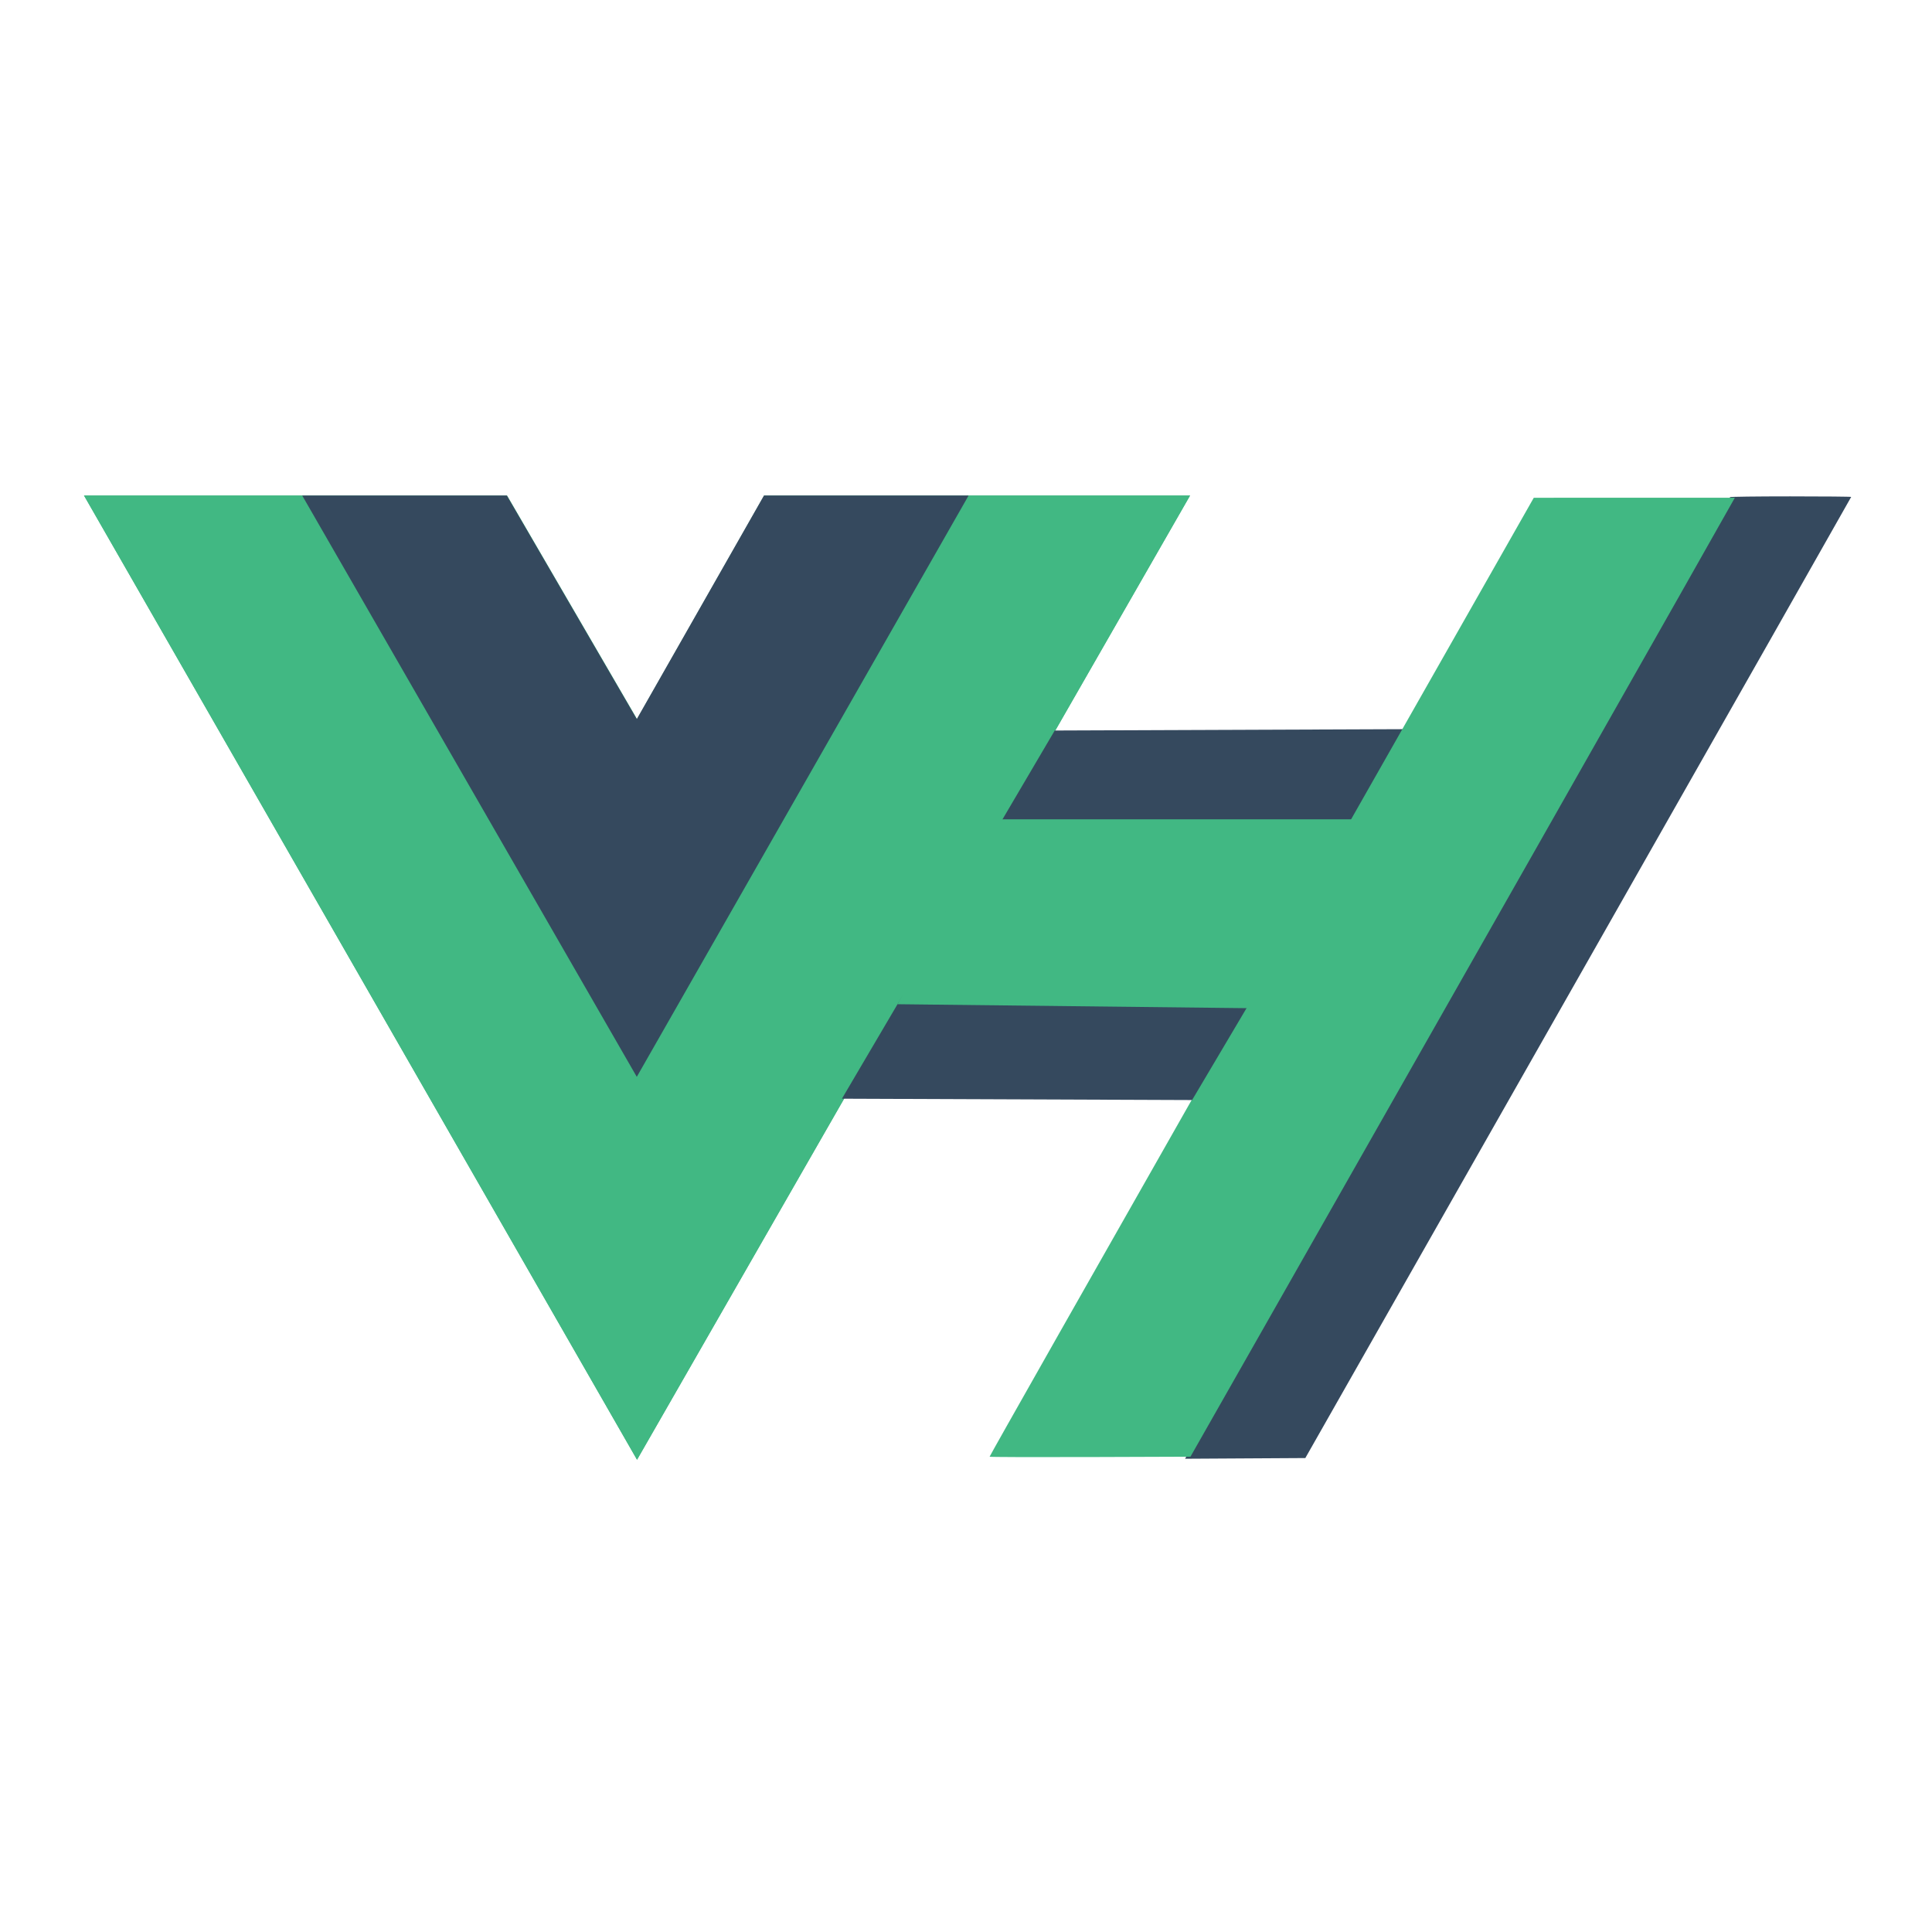
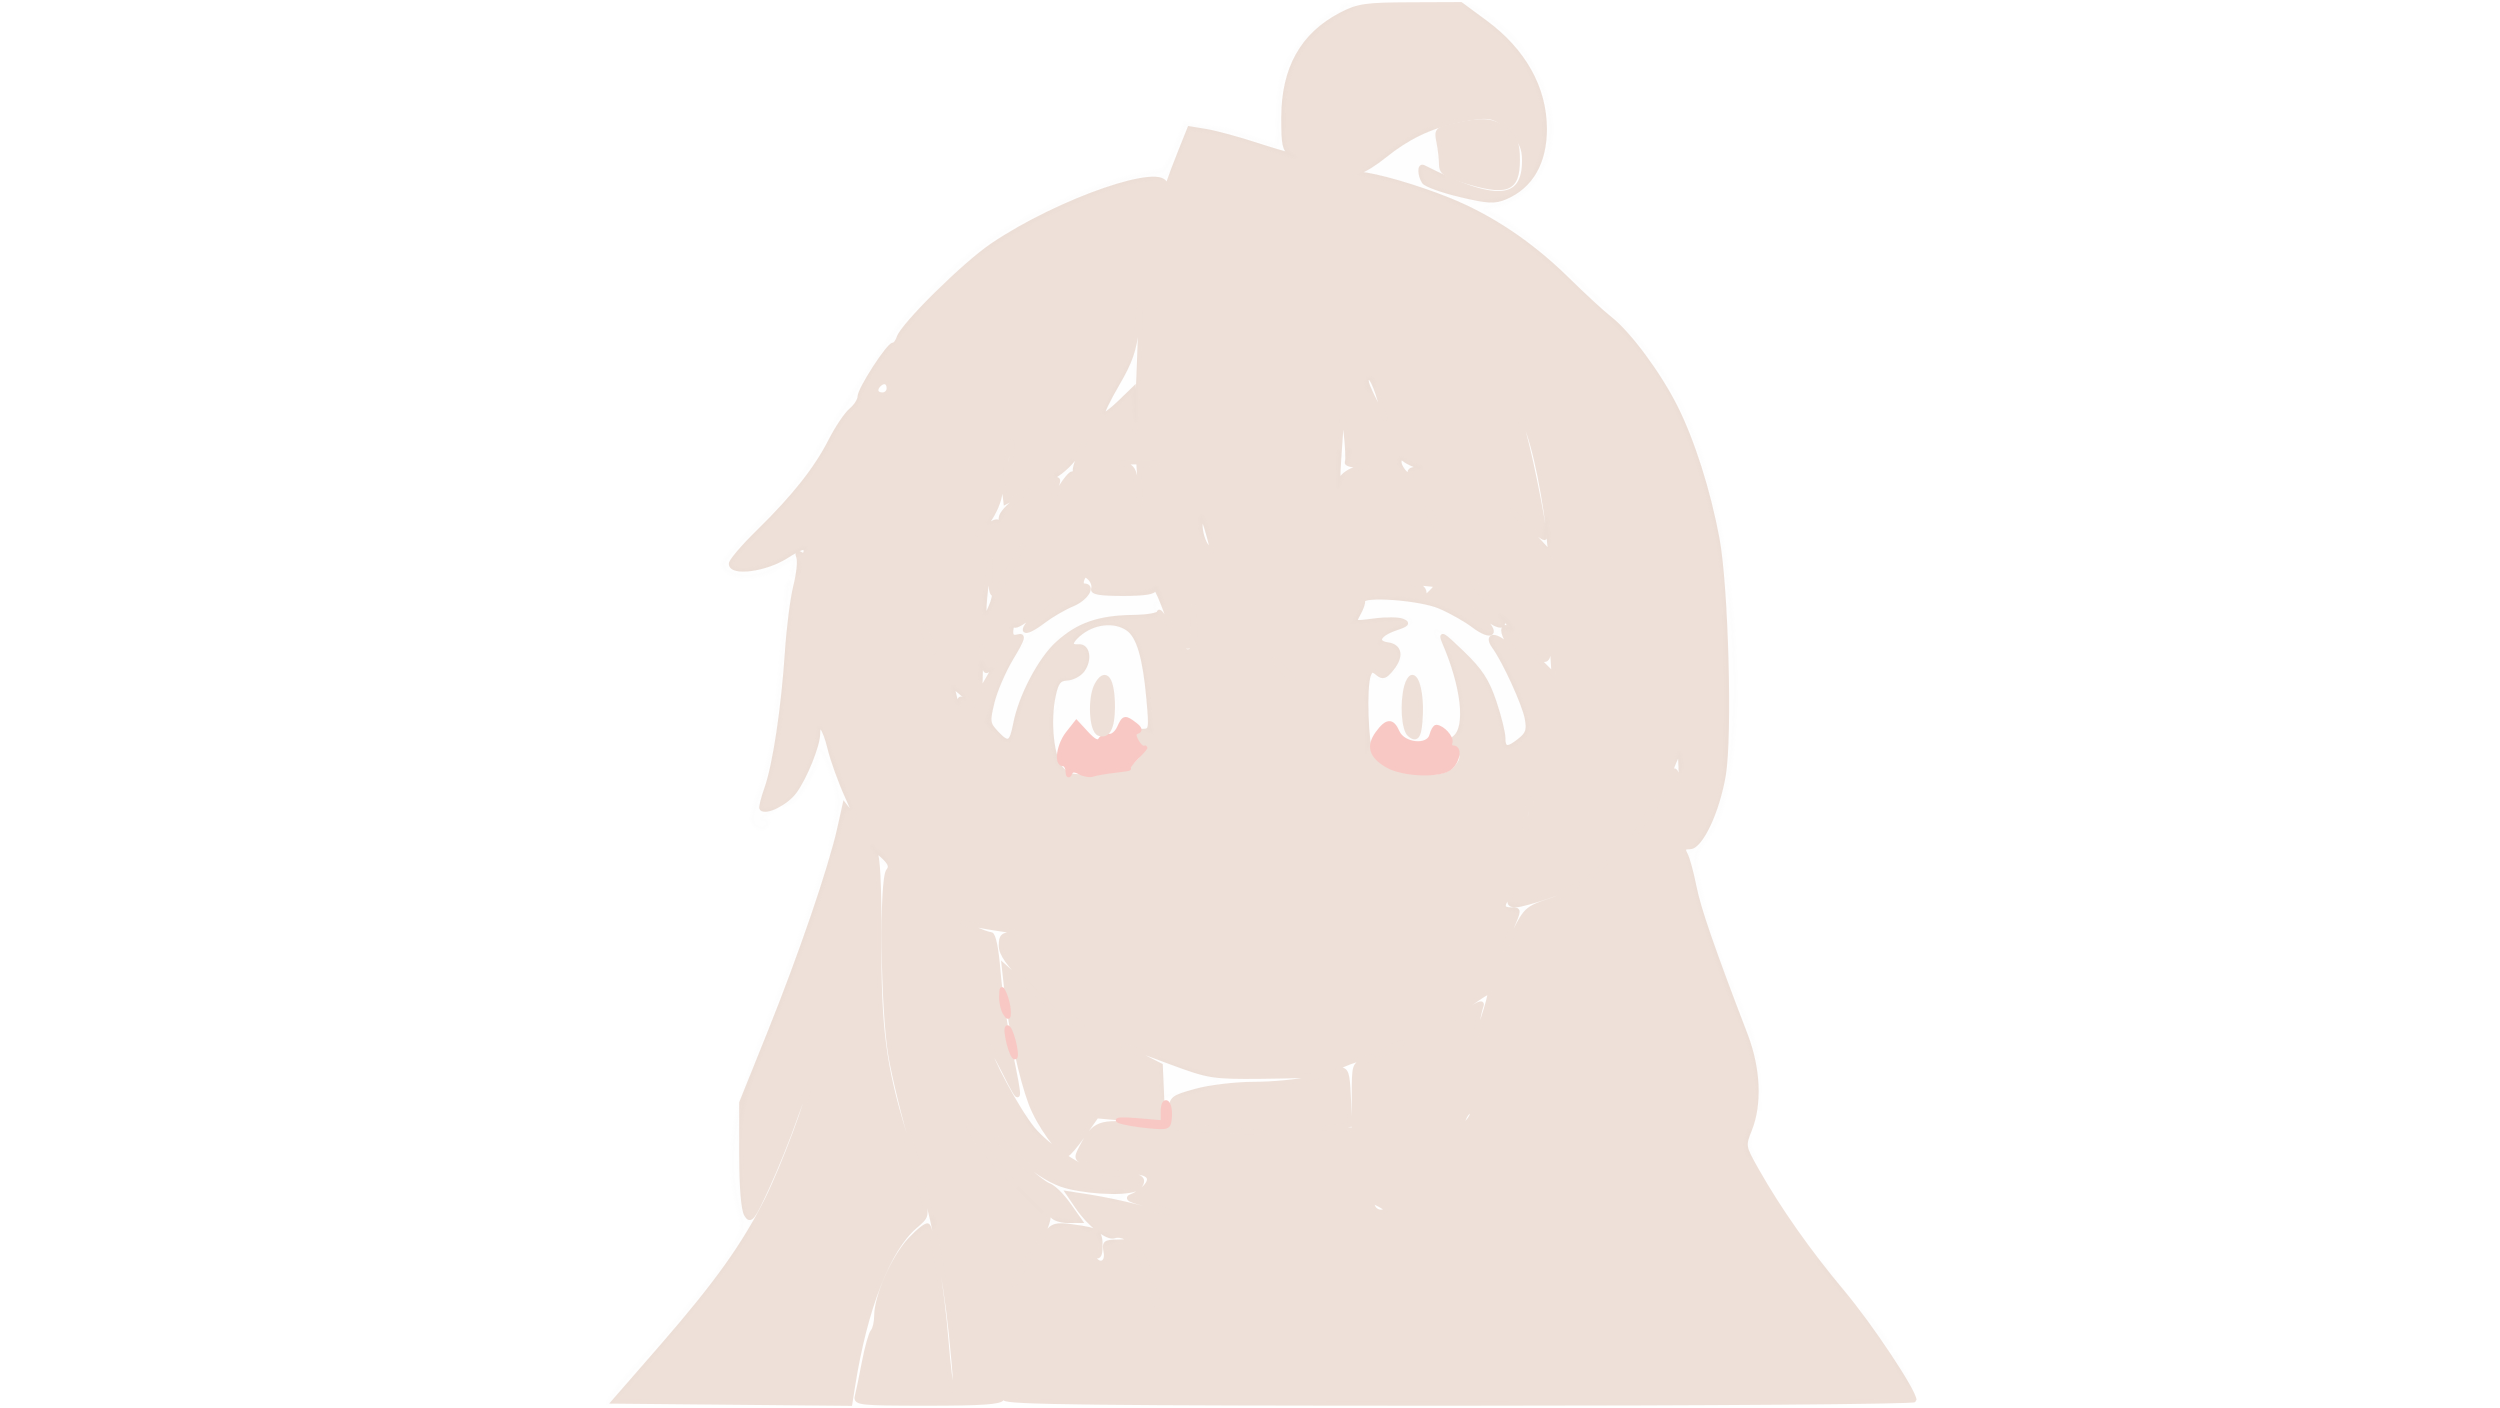
- <svg xmlns="http://www.w3.org/2000/svg" width="1200" height="1200" class="icon" viewBox="0 0 3280.944 2800">
-   <path fill="#41b883" d="M1645.332 601.004h375.675L1081.82 2238.478 142.636 601.004h718.477l220.708 379.704 216.013-379.704z" />
-   <path fill="#41b883" d="M142.636 601.004l939.185 1637.474 939.186-1637.474h-375.675l-563.51 982.484-568.208-982.484z" />
-   <path fill="#35495e" d="M513.188 601.004l568.207 987.23 563.511-987.23h-347.498l-216.013 379.704-220.708-379.704zM1607.792 1311.83l594.678 2.293 187.353-316.325-598.662 2.292zM2198.506 1909.57C2867.436 732.7 2939.502 605.426 2937.874 603.78c-.715-.723 45.303-1.314 102.262-1.314s103.562.428 103.562.951c0 .523-208.57 367.978-463.491 816.567L2216.715 2235.6l-102.1.596-102.102.596z" />
-   <path fill="#41b883" d="M1680.563 2233.328c0-1.34 168.208-298.145 440.375-777.048a4135645.775 4135645.775 0 00337.619-594.19l146.13-257.25 170.746-.04 170.747-.04-5.536 9.741c-3.044 5.358-43.727 77.302-90.407 159.875-85.356 150.992-337.562 595.163-656.602 1156.373l-172 302.559-170.536.588c-93.795.322-170.536.069-170.536-.567z" />
-   <path fill="#35495e" d="M1429.783 1625.351l594.679 2.292 187.353-316.324-598.662 2.292z" />
-   <path fill="#41b883" d="M1524.207 1464.903l608.285 6.877 173.746-320.909h-619.072z" />
+ <svg xmlns="http://www.w3.org/2000/svg" version="1.0" width="602pt" height="339pt" viewBox="0 0 602 339" style="" preserveAspectRatio="xMidYMid meet">
+   <g fill="#EEE0D8FE" stroke="#EEE0D8FE">
+     <path d="M 322.877 3.501 C 313.600 8.334 309.055 16.461 309.022 28.281 C 309.004 34.765 309.292 36.183 310.750 36.781 C 314.595 38.360 310.050 37.284 302.500 34.829 C 298.100 33.398 292.680 31.927 290.456 31.560 L 286.412 30.894 284.286 36.197 C 283.116 39.114 281.786 42.625 281.330 44.000 C 280.873 45.375 280.563 45.713 280.639 44.750 C 281.081 39.184 255.010 48.128 238.898 59.069 C 232.199 63.618 217.376 78.240 216.425 81.237 C 216.117 82.207 215.509 83.000 215.074 83.000 C 213.917 83.000 207.000 93.703 207.000 95.494 C 207.000 96.333 206.062 97.803 204.916 98.760 C 203.769 99.717 201.558 102.998 200.001 106.052 C 196.496 112.928 191.248 119.559 182.633 127.996 C 178.985 131.569 176.000 135.056 176.000 135.746 C 176.000 138.277 184.288 137.203 189.304 134.022 C 192.903 131.739 194.000 131.403 194.000 132.581 C 194.000 133.500 193.529 133.827 192.830 133.395 C 192.058 132.918 191.865 133.205 192.261 134.237 C 192.591 135.098 192.259 138.210 191.523 141.151 C 190.787 144.093 189.876 151.225 189.500 157.000 C 188.623 170.439 186.538 184.286 184.543 189.906 C 183.682 192.329 183.155 194.489 183.371 194.705 C 184.506 195.840 189.372 193.364 191.375 190.632 C 193.863 187.238 197.000 179.478 197.000 176.717 C 197.000 173.198 198.568 175.174 199.761 180.197 C 200.440 183.055 202.352 188.342 204.009 191.947 C 205.842 195.932 206.305 197.584 205.190 196.161 L 203.358 193.823 202.060 199.661 C 200.008 208.894 192.779 230.010 185.340 248.500 L 178.500 265.500 178.500 278.000 C 178.500 285.746 178.945 291.254 179.670 292.482 C 180.718 294.259 181.244 293.586 184.747 285.982 C 186.897 281.317 189.954 273.737 191.540 269.137 C 193.127 264.538 194.570 261.209 194.747 261.741 C 195.232 263.196 188.586 280.995 184.569 288.999 C 179.175 299.746 172.359 309.275 159.502 324.040 L 147.782 337.500 176.261 337.765 L 204.740 338.030 205.413 333.765 C 208.362 315.075 213.924 300.825 220.419 295.319 C 223.328 292.853 223.334 292.826 222.033 287.672 C 221.315 284.828 219.421 278.225 217.823 273.000 C 212.844 256.720 211.657 247.546 211.743 226.000 C 211.795 212.941 211.447 206.005 210.691 205.000 C 210.069 204.175 210.779 204.586 212.268 205.913 C 214.314 207.736 214.710 208.645 213.888 209.634 C 212.184 211.689 212.529 242.766 214.382 254.000 C 215.244 259.225 217.736 269.421 219.921 276.658 C 224.520 291.894 227.439 306.200 228.940 320.856 C 230.151 332.689 230.248 335.581 229.403 334.736 C 229.074 334.408 228.388 328.913 227.877 322.525 C 226.951 310.935 224.574 296.241 223.443 295.109 C 223.114 294.781 221.145 296.335 219.067 298.563 C 215.112 302.802 211.000 312.118 211.000 316.838 C 211.000 318.357 210.614 320.028 210.142 320.550 C 209.670 321.073 208.723 324.425 208.039 328.000 C 207.354 331.575 206.585 335.288 206.329 336.250 C 205.900 337.868 207.188 338.000 223.349 338.000 C 236.401 338.000 240.961 337.683 241.338 336.750 C 241.741 335.750 241.858 335.750 241.921 336.750 C 241.984 337.742 264.609 338.000 351.500 338.000 C 411.725 338.000 461.000 337.622 461.000 337.160 C 461.000 335.016 450.514 319.231 443.676 311.080 C 435.577 301.428 428.326 291.116 423.041 281.736 C 419.822 276.023 419.808 275.938 421.397 271.966 C 423.829 265.888 423.447 257.258 420.395 249.295 C 412.363 228.344 409.088 218.871 408.020 213.500 C 407.364 210.200 406.413 206.713 405.905 205.750 C 405.177 204.369 405.391 204.000 406.918 204.000 C 409.562 204.000 413.587 195.439 415.080 186.639 C 416.686 177.173 415.720 141.274 413.546 129.626 C 411.399 118.126 407.593 106.149 403.495 98.000 C 399.496 90.048 392.149 80.121 387.760 76.744 C 385.967 75.363 381.274 71.046 377.331 67.149 C 368.803 58.721 358.897 52.099 348.722 48.025 C 341.096 44.972 331.155 42.090 327.540 41.884 C 325.563 41.772 325.561 41.753 327.474 41.268 C 328.559 40.992 331.259 39.299 333.474 37.504 C 338.830 33.163 344.360 30.488 350.799 29.123 C 358.652 27.459 359.876 27.676 363.600 31.400 C 366.307 34.107 367.000 35.597 367.000 38.709 C 367.000 48.606 360.099 49.034 342.750 40.215 C 341.752 39.707 341.818 42.165 342.846 43.785 C 343.295 44.492 347.216 45.918 351.561 46.953 C 358.271 48.551 359.915 48.641 362.480 47.546 C 368.698 44.893 372.000 39.176 372.000 31.061 C 372.000 21.198 366.988 12.214 357.640 5.321 L 351.780 1.000 339.640 1.047 C 328.813 1.088 327.000 1.354 322.877 3.501 M 346.666 146.071 C 349.323 147.210 352.963 149.260 354.755 150.627 C 359.281 154.079 361.032 152.555 356.831 148.819 L 353.500 145.856 357.277 148.567 C 361.135 151.337 362.887 151.342 361.356 148.579 C 360.885 147.730 362.075 148.849 364.000 151.066 C 365.925 153.282 366.563 154.174 365.418 153.048 C 364.272 151.922 363.035 151.000 362.668 151.000 C 361.424 151.000 361.991 153.332 363.743 155.421 C 365.013 156.936 364.742 156.843 362.747 155.079 C 359.810 152.484 357.764 152.984 359.805 155.798 C 362.254 159.174 367.014 169.573 367.644 172.924 C 368.172 175.729 367.880 176.679 366.033 178.174 C 363.038 180.600 362.000 180.476 362.000 177.694 C 362.000 176.426 361.023 172.494 359.828 168.957 C 358.104 163.852 356.506 161.415 352.078 157.140 C 347.365 152.590 346.692 152.200 347.738 154.628 C 352.402 165.445 353.460 175.144 350.250 177.640 C 348.583 178.937 348.583 179.051 350.250 180.050 C 352.439 181.363 352.467 182.827 350.345 185.171 C 346.910 188.967 332.670 186.716 330.291 182.000 C 328.997 179.435 328.512 165.436 329.617 162.556 C 330.118 161.250 330.514 161.182 331.731 162.192 C 332.964 163.215 333.570 163.014 335.157 161.055 C 337.578 158.065 337.169 155.598 334.182 155.173 C 330.991 154.719 331.975 152.728 336.075 151.342 C 338.873 150.396 339.172 150.053 337.708 149.469 C 336.722 149.075 333.658 149.053 330.900 149.419 C 325.899 150.082 325.888 150.078 327.155 147.792 C 327.853 146.531 328.329 145.163 328.212 144.750 C 327.721 143.015 341.905 144.030 346.666 146.071 M 271.599 151.431 C 274.162 153.227 275.659 158.317 276.544 168.250 C 277.208 175.694 277.151 176.000 275.117 176.000 C 272.686 176.000 272.269 177.782 274.500 178.638 C 276.677 179.474 276.345 181.328 273.547 183.956 C 271.636 185.751 269.593 186.367 264.297 186.743 C 258.266 187.171 257.282 186.984 255.561 185.075 C 253.302 182.570 252.378 173.730 253.725 167.500 C 254.425 164.256 255.038 163.477 256.964 163.378 C 258.270 163.312 259.955 162.415 260.707 161.386 C 262.543 158.875 261.974 155.462 259.750 155.639 C 257.519 155.816 257.520 154.728 259.750 152.785 C 263.231 149.753 268.364 149.166 271.599 151.431 M 263.247 141.759 C 262.942 142.674 264.824 143.000 270.417 143.000 C 275.792 143.000 278.014 142.636 278.047 141.750 C 278.073 141.063 278.972 142.750 280.046 145.500 C 282.339 151.372 282.481 152.465 280.500 149.000 C 279.714 147.625 279.055 146.950 279.035 147.500 C 279.016 148.050 276.187 148.536 272.750 148.579 C 264.610 148.682 259.669 150.405 254.703 154.871 C 250.497 158.653 245.696 167.771 244.471 174.303 C 243.573 179.089 242.798 179.478 240.030 176.532 C 237.914 174.280 237.847 173.807 238.975 169.106 C 239.637 166.344 241.712 161.539 243.586 158.427 C 246.356 153.827 246.653 152.857 245.174 153.244 C 243.865 153.587 243.394 153.194 243.493 151.842 C 243.569 150.810 243.928 150.261 244.289 150.623 C 244.651 150.984 246.872 149.648 249.224 147.652 L 253.500 144.024 249.500 147.986 C 245.069 152.375 246.304 153.395 251.371 149.531 C 253.151 148.173 256.271 146.367 258.304 145.518 C 261.610 144.136 263.504 141.000 261.031 141.000 C 260.499 141.000 260.317 140.337 260.629 139.526 C 261.077 138.357 261.450 138.307 262.427 139.285 C 263.106 139.963 263.475 141.076 263.247 141.759 M 242.500 224.025 C 246.254 224.546 246.690 224.753 244.250 224.859 C 241.419 224.982 241.000 225.349 241.000 227.705 C 241.000 229.689 242.667 232.081 247.250 236.673 L 253.500 242.935 247.593 237.724 L 241.687 232.513 242.404 239.006 C 243.440 248.383 245.839 259.493 248.176 265.740 C 250.037 270.715 255.228 278.000 256.911 278.000 C 257.298 278.000 259.074 275.930 260.857 273.400 L 264.099 268.801 272.098 269.509 L 280.096 270.217 279.798 263.376 L 279.500 256.536 274.000 253.731 C 267.954 250.648 268.240 250.724 282.000 255.851 C 291.035 259.218 292.088 259.386 303.500 259.286 C 310.100 259.228 316.625 259.027 318.000 258.840 C 319.375 258.653 318.115 259.063 315.201 259.750 C 312.286 260.438 306.317 261.000 301.936 261.000 C 297.554 261.000 291.277 261.749 287.985 262.664 C 282.259 264.256 282.000 264.467 282.000 267.540 L 282.000 270.753 293.750 271.797 L 305.500 272.842 294.500 272.370 C 288.450 272.110 279.498 271.459 274.607 270.923 C 264.783 269.846 263.417 270.360 260.356 276.278 C 258.956 278.986 259.006 279.100 262.208 280.492 C 264.019 281.278 264.825 281.935 264.000 281.951 C 261.141 282.008 252.173 276.047 248.703 271.784 C 245.031 267.271 238.000 254.217 238.000 251.912 C 238.000 251.166 239.688 253.919 241.750 258.028 C 245.976 266.449 246.010 266.319 243.164 252.500 C 242.032 247.000 240.795 238.563 240.415 233.750 C 239.997 228.454 239.286 224.982 238.612 224.955 C 238.001 224.930 236.150 224.253 234.500 223.449 L 231.500 221.989 234.500 222.660 C 236.150 223.030 239.750 223.644 242.500 224.025 M 255.500 285.255 C 260.392 286.972 270.274 287.600 273.418 286.393 C 274.288 286.059 275.000 285.159 275.000 284.393 C 275.000 283.423 273.557 282.945 270.250 282.820 L 265.500 282.640 270.000 282.309 C 275.714 281.890 277.980 283.115 275.970 285.536 C 275.200 286.464 273.654 287.565 272.535 287.982 C 270.960 288.569 271.968 289.088 277.000 290.282 C 280.575 291.130 282.582 291.863 281.460 291.912 C 280.338 291.960 276.856 291.332 273.721 290.516 C 270.587 289.699 265.576 288.648 262.586 288.179 L 257.150 287.326 259.391 290.624 C 262.265 294.855 266.688 298.334 268.370 297.688 C 269.091 297.411 270.316 297.587 271.091 298.077 C 272.080 298.704 271.497 298.974 269.133 298.985 C 266.084 298.999 265.812 299.236 266.245 301.500 C 266.745 304.115 264.768 305.051 263.405 302.845 C 262.962 302.130 263.130 301.962 263.845 302.405 C 264.620 302.883 265.000 302.131 265.000 300.118 C 265.000 296.520 264.521 296.170 258.453 295.339 C 254.270 294.765 253.523 294.962 251.803 297.096 L 249.866 299.500 251.178 297.000 C 251.900 295.625 252.500 293.825 252.511 293.000 C 252.527 291.875 252.731 291.813 253.325 292.750 C 253.761 293.438 255.471 294.000 257.124 294.000 L 260.130 294.000 257.315 290.014 C 255.767 287.822 253.624 285.739 252.553 285.384 C 250.527 284.714 240.000 275.208 240.000 274.048 C 240.000 273.684 242.363 275.662 245.250 278.443 C 248.534 281.606 252.372 284.157 255.500 285.255 M 274.084 92.013 C 273.653 102.277 273.240 106.743 273.154 102.054 L 273.000 93.608 269.515 96.985 C 267.598 98.843 265.809 100.143 265.540 99.873 C 265.270 99.604 266.864 96.278 269.082 92.483 C 272.216 87.119 273.245 84.177 273.704 79.271 C 274.738 68.190 274.882 72.989 274.084 92.013 M 369.877 110.759 C 370.999 115.566 372.227 122.581 372.606 126.347 L 373.296 133.193 367.930 127.347 C 362.764 121.719 362.740 121.667 367.282 125.958 C 369.877 128.410 371.991 129.985 371.980 129.458 C 371.907 125.974 367.729 105.652 366.455 102.586 C 365.920 101.298 366.016 100.892 366.749 101.345 C 367.348 101.715 368.755 105.951 369.877 110.759 M 372.928 216.925 C 367.937 218.544 367.284 219.120 364.813 224.093 C 361.656 230.448 361.151 230.145 363.964 223.583 C 365.917 219.028 365.917 219.000 363.964 219.000 C 361.756 219.000 361.528 218.199 363.110 216.000 C 364.020 214.734 364.101 214.773 363.626 216.250 C 363.230 217.480 363.601 218.000 364.875 218.000 C 367.058 218.000 378.028 214.308 379.473 213.086 C 380.078 212.575 380.059 212.824 379.428 213.692 C 378.838 214.503 375.913 215.958 372.928 216.925 M 324.326 111.250 C 324.082 111.663 325.146 112.053 326.691 112.118 L 329.500 112.237 326.599 112.868 C 325.004 113.216 323.309 114.400 322.832 115.500 C 322.289 116.752 322.155 114.883 322.475 110.500 C 322.756 106.650 323.051 102.150 323.130 100.500 C 323.209 98.850 323.610 100.425 324.022 104.000 C 324.433 107.575 324.570 110.838 324.326 111.250 M 328.750 255.485 C 326.044 256.205 326.000 256.343 326.000 264.108 L 326.000 272.000 322.250 271.840 L 318.500 271.680 321.794 271.273 L 325.088 270.867 324.794 264.183 C 324.534 258.265 324.271 257.500 322.500 257.499 C 321.400 257.498 322.525 256.748 325.000 255.832 C 327.475 254.916 329.950 254.299 330.500 254.460 C 331.050 254.621 330.263 255.083 328.750 255.485 M 356.997 245.500 C 355.479 250.115 355.150 250.618 355.570 247.679 C 355.871 245.577 356.389 243.149 356.722 242.282 C 357.149 241.169 356.229 241.452 353.590 243.245 C 351.535 244.642 349.873 245.591 349.898 245.355 C 349.983 244.543 358.500 238.344 358.736 238.922 C 358.865 239.240 358.083 242.200 356.997 245.500 M 245.504 119.243 C 248.551 117.669 248.496 117.768 244.939 120.264 C 242.772 121.784 241.000 123.772 241.000 124.681 C 241.000 125.590 240.696 126.029 240.324 125.658 C 239.952 125.286 238.490 125.997 237.074 127.237 C 234.721 129.299 234.739 129.228 237.288 126.402 C 238.821 124.703 240.390 121.554 240.774 119.406 C 241.388 115.980 241.514 115.837 241.802 118.243 L 242.131 120.985 245.504 119.243 M 277.828 111.724 L 274.156 112.111 274.524 117.806 C 274.873 123.197 274.626 122.625 273.447 115.313 C 273.039 112.783 272.374 112.041 270.217 111.713 C 268.722 111.486 270.650 111.308 274.500 111.318 C 278.350 111.328 279.848 111.511 277.828 111.724 M 236.537 275.250 C 238.079 277.588 241.851 282.240 244.920 285.590 C 248.552 289.554 248.056 289.167 243.500 284.482 C 239.650 280.524 235.687 275.871 234.693 274.143 C 232.066 269.572 233.269 270.294 236.537 275.250 M 258.826 113.250 C 258.922 113.663 258.647 114.000 258.216 114.000 C 257.784 114.000 256.547 115.425 255.466 117.166 C 253.521 120.299 253.208 120.154 254.537 116.739 C 255.080 115.344 254.835 115.106 253.361 115.595 C 252.338 115.935 252.941 115.285 254.701 114.151 C 256.462 113.016 258.712 110.676 259.701 108.950 L 261.500 105.813 260.076 109.156 C 259.293 110.995 258.731 112.838 258.826 113.250 M 238.923 160.422 C 240.153 159.102 239.986 159.753 238.388 162.500 L 236.062 166.500 236.206 160.000 C 236.319 154.897 236.433 154.450 236.741 157.922 C 237.121 162.226 237.179 162.293 238.923 160.422 M 239.139 143.000 C 239.559 143.000 239.268 144.463 238.491 146.250 C 237.176 149.275 237.076 149.327 237.048 147.000 C 237.031 145.625 237.351 142.156 237.759 139.292 L 238.500 134.083 238.437 138.542 C 238.403 140.994 238.718 143.000 239.139 143.000 M 371.632 159.978 C 370.267 158.615 369.679 157.834 370.325 158.242 C 372.505 159.618 372.999 159.015 373.189 154.750 C 373.334 151.487 373.464 151.888 373.746 156.478 L 374.113 162.455 371.632 159.978 M 331.688 94.750 C 332.334 96.813 333.150 99.400 333.503 100.500 C 333.855 101.600 332.990 100.250 331.581 97.500 C 328.871 92.213 328.531 91.000 329.757 91.000 C 330.173 91.000 331.042 92.688 331.688 94.750 M 287.060 156.340 C 286.313 157.087 285.631 157.028 284.750 156.141 C 283.748 155.131 283.847 155.014 285.250 155.548 C 286.770 156.126 287.024 155.509 287.180 150.857 L 287.360 145.500 287.741 150.390 C 287.950 153.079 287.644 155.756 287.060 156.340 M 404.036 187.000 C 403.576 185.625 403.155 185.138 403.100 185.917 C 403.045 186.696 402.758 187.091 402.463 186.796 C 402.167 186.500 402.504 184.974 403.213 183.404 L 404.500 180.550 404.686 185.025 C 404.835 188.602 404.704 188.998 404.036 187.000 M 291.417 130.500 C 292.097 133.353 292.057 133.402 290.598 131.500 C 289.754 130.400 289.078 128.150 289.095 126.500 C 289.122 123.999 289.258 123.833 289.915 125.500 C 290.348 126.600 291.024 128.850 291.417 130.500 M 244.261 308.898 C 244.680 307.575 246.030 304.957 247.261 303.080 C 248.551 301.113 248.229 302.132 246.500 305.486 C 244.850 308.686 243.842 310.222 244.261 308.898 M 396.736 196.983 L 393.500 201.227 397.000 195.559 C 398.925 192.441 400.381 190.531 400.236 191.314 C 400.091 192.097 398.516 194.648 396.736 196.983 M 240.825 141.333 C 240.453 141.425 241.578 139.150 243.325 136.279 L 246.500 131.058 244.000 136.112 C 242.625 138.892 241.196 141.241 240.825 141.333 M 341.500 112.276 C 343.273 112.712 343.238 112.781 341.191 112.884 C 339.626 112.963 339.124 113.403 339.633 114.250 C 340.143 115.099 339.842 115.060 338.692 114.128 C 337.761 113.373 337.000 112.080 337.000 111.255 C 337.000 110.181 337.355 110.043 338.250 110.770 C 338.938 111.328 340.400 112.006 341.500 112.276 M 234.277 170.000 C 233.795 170.000 232.860 169.460 232.200 168.800 C 231.267 167.867 230.977 168.033 230.898 169.550 C 230.841 170.623 230.450 170.047 230.028 168.271 L 229.261 165.042 232.207 167.521 C 233.828 168.884 234.759 170.000 234.277 170.000 M 345.821 140.908 C 345.998 140.959 345.436 141.707 344.571 142.571 C 343.205 143.938 343.000 143.947 343.000 142.641 C 343.000 141.815 341.988 140.926 340.750 140.664 C 339.513 140.403 340.075 140.331 342.000 140.503 C 343.925 140.676 345.645 140.858 345.821 140.908 M 243.400 110.900 C 243.034 113.192 242.524 114.857 242.268 114.601 C 242.011 114.345 242.116 112.274 242.500 110.000 C 242.884 107.726 243.394 106.060 243.632 106.299 C 243.871 106.538 243.766 108.608 243.400 110.900 M 368.444 196.444 C 368.068 198.451 367.560 199.893 367.315 199.649 C 367.071 199.404 367.179 197.562 367.556 195.556 C 367.932 193.549 368.440 192.107 368.685 192.351 C 368.929 192.596 368.821 194.438 368.444 196.444 M 311.225 163.680 C 310.276 163.229 308.642 161.654 307.592 160.180 C 306.107 158.094 306.490 158.276 309.317 161.000 C 311.315 162.925 312.174 164.131 311.225 163.680 M 214.000 93.500 C 214.000 94.325 213.325 95.000 212.500 95.000 C 210.938 95.000 210.516 93.817 211.667 92.667 C 212.817 91.516 214.000 91.938 214.000 93.500 M 276.925 307.000 C 276.923 307.825 276.264 306.986 275.461 305.135 C 274.657 303.285 274.016 301.485 274.035 301.135 C 274.108 299.834 276.929 305.559 276.925 307.000 M 259.641 246.665 C 258.246 246.206 256.547 245.159 255.867 244.340 C 255.186 243.520 256.328 243.896 258.404 245.175 C 260.941 246.737 261.346 247.226 259.641 246.665 M 224.965 156.865 C 224.892 158.166 222.071 152.441 222.075 151.000 C 222.077 150.175 222.736 151.014 223.539 152.865 C 224.343 154.715 224.984 156.515 224.965 156.865 M 357.795 144.135 C 356.779 143.385 355.460 141.810 354.864 140.635 C 354.268 139.461 355.099 140.075 356.711 142.000 C 358.323 143.925 358.810 144.886 357.795 144.135 M 278.859 314.000 C 278.859 314.945 278.542 314.761 278.000 313.500 C 277.527 312.400 277.141 310.825 277.141 310.000 C 277.141 309.055 277.458 309.239 278.000 310.500 C 278.473 311.600 278.859 313.175 278.859 314.000 M 332.876 291.755 C 331.983 291.944 330.980 291.391 330.648 290.526 C 330.131 289.177 330.361 289.128 332.273 290.183 C 334.072 291.176 334.188 291.478 332.876 291.755 M 353.315 270.152 C 351.532 272.071 351.516 272.062 352.446 269.615 C 352.967 268.245 353.784 267.366 354.262 267.662 C 354.739 267.957 354.313 269.078 353.315 270.152 M 336.000 252.500 C 334.625 253.286 333.050 253.929 332.500 253.929 C 331.950 253.929 332.625 253.286 334.000 252.500 C 335.375 251.714 336.950 251.071 337.500 251.071 C 338.050 251.071 337.375 251.714 336.000 252.500 M 384.751 209.546 L 387.002 207.500 384.751 209.546 L 382.500 211.591 384.751 209.546 M 345.642 125.670 C 346.356 127.905 346.193 127.804 344.667 125.067 C 343.659 123.259 343.274 122.051 343.810 122.382 C 344.346 122.714 345.171 124.193 345.642 125.670 " />
+   </g>
+   <g fill="#80808002" stroke="#80808002">
+     <path d="M 327.773 146.791 L 326.047 149.730 333.172 149.220 C 338.376 148.847 340.106 149.019 339.590 149.855 C 339.200 150.485 338.078 151.000 337.096 151.000 C 336.114 151.000 334.458 152.013 333.416 153.250 C 332.374 154.488 331.913 155.178 332.392 154.785 C 333.795 153.634 337.000 155.895 337.000 158.035 C 337.000 160.945 333.214 164.423 331.550 163.041 C 329.618 161.438 328.997 163.839 329.017 172.832 L 329.034 180.500 331.115 177.250 C 333.468 173.576 335.569 173.067 336.484 175.949 C 337.728 179.870 345.000 179.724 345.000 175.778 C 345.000 173.876 345.156 173.826 346.750 175.212 C 347.713 176.049 349.288 176.719 350.250 176.701 C 351.653 176.673 352.000 175.772 352.000 172.149 C 352.000 166.230 349.278 156.675 346.848 154.067 C 344.703 151.764 345.418 151.444 348.596 153.285 C 350.982 154.668 356.168 160.473 357.804 163.591 C 359.815 167.426 361.971 174.467 361.985 177.250 C 362.003 180.473 362.936 180.682 366.049 178.162 C 368.186 176.431 368.248 176.043 367.114 171.539 C 365.990 167.074 362.574 159.751 359.763 155.777 C 358.756 154.353 358.888 153.794 360.522 152.555 C 361.610 151.731 363.164 151.294 363.976 151.584 C 364.789 151.874 364.339 150.995 362.976 149.631 C 361.614 148.266 360.834 147.679 361.242 148.325 C 362.455 150.246 362.106 151.255 360.448 150.618 C 359.594 150.291 359.152 150.437 359.464 150.942 C 360.847 153.179 357.605 152.936 354.503 150.570 C 349.252 146.565 343.132 144.435 336.000 144.130 C 329.742 143.862 329.436 143.961 327.773 146.791 M 342.288 165.750 C 343.145 167.510 343.401 170.023 342.999 172.731 C 342.273 177.622 341.675 178.473 339.543 177.655 C 337.611 176.913 337.133 171.162 338.513 165.250 C 339.219 162.223 340.663 162.415 342.288 165.750 " />
+   </g>
+   <g fill="#80808002" stroke="#80808002">
+     <path d="M 356.649 4.450 C 366.344 10.979 372.000 20.842 372.000 31.222 C 372.000 37.825 368.844 44.512 364.722 46.644 C 361.242 48.443 354.000 49.236 354.000 47.817 C 354.000 47.303 353.568 47.149 353.041 47.475 C 352.513 47.801 351.276 47.630 350.291 47.094 C 349.306 46.559 347.292 45.868 345.817 45.558 C 344.298 45.240 342.848 44.095 342.475 42.922 C 341.526 39.930 342.546 39.480 345.719 41.494 C 347.248 42.465 347.938 42.661 347.250 41.930 C 346.563 41.198 346.000 38.440 346.000 35.800 C 346.000 33.115 345.537 31.000 344.950 31.000 C 343.115 31.000 337.657 34.150 332.717 38.059 L 327.934 41.845 333.717 43.025 C 340.944 44.500 354.728 50.106 362.089 54.565 C 368.321 58.339 388.973 77.084 395.196 84.615 C 403.215 94.319 410.111 111.315 413.671 130.148 C 415.057 137.483 415.445 144.891 415.469 164.500 C 415.498 188.218 415.383 189.788 413.229 195.115 C 411.979 198.203 409.935 201.803 408.685 203.115 L 406.413 205.500 408.121 213.500 C 409.789 221.316 414.124 233.951 419.614 247.000 C 421.121 250.580 422.674 256.644 423.072 260.500 L 423.794 267.500 423.572 260.000 C 423.360 252.819 422.409 249.412 417.570 238.500 C 414.046 230.554 412.634 226.537 410.540 218.500 C 407.733 207.726 407.718 206.236 410.385 202.740 C 413.735 198.348 414.965 194.902 416.465 185.711 C 418.175 175.228 418.361 161.232 416.978 147.144 C 413.939 116.195 406.293 94.528 393.570 80.814 C 382.194 68.551 363.162 52.499 358.000 50.814 C 357.168 50.542 358.069 50.028 360.026 49.659 C 365.389 48.647 370.569 43.813 372.490 38.031 C 375.150 30.023 372.895 20.502 366.169 11.337 C 363.054 7.092 355.194 1.000 352.833 1.000 C 352.115 1.000 353.832 2.552 356.649 4.450 " />
+   </g>
+   <g fill="#80808002" stroke="#80808002">
+     <path d="M 262.370 151.401 C 258.363 153.195 257.491 154.634 260.011 155.293 C 261.310 155.632 262.000 156.658 262.000 158.251 C 262.000 161.181 258.678 164.474 256.547 163.657 C 254.840 163.001 253.372 166.921 254.361 169.498 C 254.678 170.324 254.439 171.000 253.830 171.000 C 252.279 171.000 253.428 182.665 255.159 184.489 C 255.896 185.266 256.166 185.362 255.758 184.701 C 254.360 182.438 255.001 179.111 257.363 176.365 L 259.725 173.618 260.898 175.809 C 262.864 179.482 263.515 178.302 263.173 171.689 C 262.915 166.709 263.202 165.077 264.531 163.974 C 265.997 162.757 266.397 162.823 267.608 164.479 C 269.252 166.727 269.415 171.777 267.968 175.584 C 267.062 177.967 267.123 178.143 268.468 177.026 C 269.311 176.327 270.000 175.135 270.000 174.378 C 270.000 172.626 270.419 172.648 274.188 174.597 L 277.278 176.195 276.581 168.847 C 275.768 160.276 274.549 155.121 272.770 152.733 C 271.004 150.361 266.097 149.733 262.370 151.401 " />
+   </g>
+   <g fill="#80808002" stroke="#80808002">
+     <path d="M 323.000 2.000 C 323.000 2.550 322.343 3.000 321.540 3.000 C 319.374 3.000 312.470 10.159 310.036 14.929 C 308.462 18.014 307.866 21.164 307.740 27.049 C 307.647 31.422 307.509 35.000 307.435 35.000 C 307.193 35.000 300.550 32.842 299.000 32.261 C 296.978 31.502 295.322 31.167 289.910 30.419 L 285.320 29.785 283.044 35.392 C 281.792 38.477 280.257 41.034 279.634 41.077 C 278.398 41.160 277.744 41.295 270.898 42.878 C 265.006 44.240 251.898 49.766 243.753 54.321 C 234.995 59.219 225.310 67.671 217.194 77.500 C 213.158 82.388 202.073 99.263 196.083 109.637 C 193.126 114.758 188.745 120.130 182.833 125.882 C 177.975 130.609 174.000 135.028 174.000 135.703 C 174.000 139.195 181.863 139.991 186.774 136.996 C 190.863 134.503 191.363 134.504 190.710 137.000 C 190.079 139.413 191.521 139.690 192.427 137.330 C 192.779 136.411 192.503 135.311 191.812 134.884 C 190.873 134.303 190.991 133.941 192.278 133.447 C 193.225 133.083 194.000 132.394 194.000 131.915 C 194.000 131.436 191.887 132.384 189.304 134.022 C 184.259 137.221 176.000 138.277 176.000 135.723 C 176.000 135.021 179.194 131.308 183.098 127.473 C 191.268 119.447 196.675 112.526 200.294 105.459 C 201.691 102.731 203.771 99.717 204.917 98.760 C 206.063 97.803 207.000 96.309 207.000 95.440 C 207.000 93.959 211.695 86.341 214.666 83.000 C 215.399 82.175 218.348 78.616 221.219 75.091 C 229.021 65.511 238.043 58.622 251.500 51.967 C 263.434 46.065 272.650 43.000 278.465 43.000 C 281.264 43.000 281.700 42.512 283.855 36.954 L 286.199 30.907 290.850 31.602 C 293.407 31.983 298.425 33.307 302.000 34.543 C 313.472 38.509 312.727 38.297 310.750 37.026 C 309.329 36.112 309.004 34.454 309.022 28.200 C 309.055 16.467 313.625 8.320 322.877 3.501 C 326.400 1.666 326.965 1.082 325.250 1.047 C 324.013 1.021 323.000 1.450 323.000 2.000 " />
+   </g>
+   <g fill="#80808002" stroke="#80808002">
+     <path d="M 277.908 141.681 C 277.432 142.999 265.107 143.826 263.250 142.664 C 262.539 142.219 262.000 142.348 262.000 142.962 C 262.000 143.557 260.763 144.576 259.250 145.228 C 249.714 149.338 243.750 156.110 239.867 167.238 L 237.546 173.888 239.960 176.457 C 241.287 177.870 242.668 178.683 243.029 178.263 C 243.389 177.843 244.493 174.414 245.482 170.643 C 247.064 164.612 250.901 157.973 255.432 153.428 C 257.801 151.052 266.719 148.517 272.738 148.509 C 278.381 148.501 278.919 148.321 278.381 146.625 C 277.992 145.400 278.170 144.987 278.893 145.434 C 280.150 146.210 280.205 145.384 279.088 142.526 C 278.664 141.440 278.133 141.060 277.908 141.681 " />
+   </g>
+   <g fill="#EEE0D8FE" stroke="#EEE0D8FE">
+     <path d="M 350.141 30.187 C 345.957 31.122 345.807 31.283 346.391 34.205 C 346.726 35.880 347.000 38.283 347.000 39.545 C 347.000 41.406 347.897 42.122 351.750 43.333 C 362.870 46.831 365.500 45.906 365.500 38.494 C 365.500 34.620 365.023 33.417 362.694 31.413 C 359.708 28.845 357.236 28.603 350.141 30.187 " />
+   </g>
+   <g fill="#80808002" stroke="#80808002">
+     <path d="M 198.558 208.107 C 198.289 208.873 196.480 214.309 194.537 220.188 C 192.595 226.066 188.149 237.991 184.658 246.688 C 176.095 268.021 174.456 279.027 177.939 291.822 C 179.059 295.934 178.957 296.396 175.841 301.322 C 174.039 304.170 172.326 306.725 172.033 307.000 C 171.740 307.275 169.476 309.975 167.003 313.000 C 161.207 320.088 160.001 321.479 154.437 327.500 C 148.887 333.505 145.253 338.424 146.763 337.889 C 148.737 337.189 171.020 310.689 176.483 302.544 C 181.217 295.486 181.637 294.455 180.200 293.404 C 178.941 292.484 178.487 289.924 178.167 281.947 C 177.656 269.224 178.647 264.661 185.552 247.964 C 191.835 232.771 200.360 208.026 199.580 207.247 C 199.287 206.953 198.827 207.341 198.558 208.107 " />
+   </g>
+   <g fill="#F8C8C4FE" stroke="#F8C8C4FE">
+     <path d="M 269.451 175.250 C 268.887 176.488 267.810 177.364 267.055 177.197 C 266.301 177.031 265.348 177.438 264.937 178.102 C 264.410 178.954 263.457 178.518 261.697 176.618 L 259.203 173.927 257.101 176.598 C 254.930 179.359 254.239 184.000 256.000 184.000 C 256.550 184.000 257.036 184.788 257.079 185.750 C 257.126 186.782 257.364 186.990 257.660 186.258 C 258.017 185.374 258.694 185.301 260.008 186.004 C 261.024 186.548 262.450 186.780 263.178 186.520 C 263.905 186.260 266.300 185.843 268.500 185.595 C 270.700 185.346 272.183 185.110 271.795 185.071 C 271.408 185.032 272.308 183.783 273.795 182.295 C 275.283 180.808 276.131 179.795 275.680 180.045 C 275.228 180.295 274.369 179.624 273.770 178.553 C 272.959 177.104 272.990 176.503 273.893 176.202 C 274.710 175.930 274.518 175.352 273.303 174.431 C 270.880 172.594 270.635 172.646 269.451 175.250 " />
+   </g>
+   <g fill="#F8C8C4FE" stroke="#F8C8C4FE">
+     <path d="M 331.689 176.551 C 329.432 179.651 330.134 182.057 333.955 184.314 C 337.911 186.651 347.232 186.911 349.397 184.745 C 351.221 182.922 351.541 180.000 349.917 180.000 C 349.321 180.000 349.023 179.438 349.254 178.750 C 349.640 177.604 347.365 175.107 345.867 175.032 C 345.518 175.014 344.990 175.931 344.692 177.069 C 343.918 180.029 337.907 179.427 336.513 176.250 C 335.247 173.365 333.949 173.446 331.689 176.551 " />
+   </g>
+   <g fill="#80808002" stroke="#80808002">
+     <path d="M 189.346 141.750 C 188.962 149.932 186.807 173.696 186.014 178.500 C 185.470 181.800 184.119 186.969 183.012 189.986 C 181.905 193.003 181.000 196.217 181.000 197.129 C 181.000 198.843 183.349 200.318 184.402 199.264 C 185.429 198.237 185.056 196.988 183.800 197.250 C 183.141 197.388 183.703 196.825 185.050 196.000 C 187.448 194.532 187.453 194.507 185.250 194.813 C 182.594 195.182 182.608 195.263 184.408 189.785 C 186.771 182.592 187.858 175.940 188.961 161.924 C 189.542 154.541 190.266 146.588 190.570 144.250 C 190.874 141.913 190.741 140.000 190.276 140.000 C 189.810 140.000 189.392 140.788 189.346 141.750 " />
+   </g>
+   <g fill="#80808002" stroke="#80808002">
+     <path d="M 279.856 259.720 L 280.213 264.140 284.264 263.455 C 289.824 262.516 294.939 260.293 293.000 259.659 C 292.175 259.389 288.800 258.297 285.500 257.234 L 279.500 255.299 279.856 259.720 " />
+   </g>
+   <g fill="#80808002" stroke="#80808002">
+     <path d="M 197.000 176.823 C 197.000 180.178 193.334 189.010 190.793 191.776 L 188.500 194.271 190.738 193.107 C 192.778 192.045 197.000 184.594 197.000 182.055 C 197.000 179.215 198.693 181.608 200.323 186.750 C 201.982 191.985 202.019 193.105 200.743 199.250 C 199.972 202.963 199.652 206.000 200.034 206.000 C 200.415 206.000 201.298 203.310 201.995 200.022 C 202.766 196.392 203.671 194.297 204.302 194.687 C 204.983 195.107 205.051 194.670 204.501 193.414 C 204.039 192.361 202.437 187.987 200.941 183.693 C 197.981 175.201 197.000 173.491 197.000 176.823 " />
+   </g>
+   <g fill="#EEE0D8FE" stroke="#EEE0D8FE">
+     <path d="M 264.035 164.934 C 262.350 168.083 262.729 175.959 264.601 176.677 C 266.787 177.516 267.966 175.305 267.985 170.332 C 268.010 163.416 266.184 160.920 264.035 164.934 " />
+   </g>
+   <g fill="#80808002" stroke="#80808002">
+     <path d="M 269.619 91.786 C 267.485 95.479 265.791 98.830 265.854 99.233 C 265.918 99.636 267.528 98.597 269.433 96.924 L 272.897 93.883 273.278 99.692 C 273.488 102.886 273.624 100.904 273.580 95.286 L 273.500 85.072 269.619 91.786 " />
+   </g>
+   <g fill="#EEE0D8FE" stroke="#EEE0D8FE">
+     <path d="M 338.630 165.250 C 337.535 169.336 337.963 175.724 339.411 176.926 C 341.270 178.469 341.938 177.229 342.137 171.866 C 342.314 167.118 341.344 163.000 340.049 163.000 C 339.600 163.000 338.962 164.013 338.630 165.250 " />
+   </g>
+   <g fill="#F8C8C4FE" stroke="#F8C8C4FE">
+     <path d="M 280.000 267.580 L 280.000 270.278 273.750 269.741 C 270.313 269.445 268.400 269.546 269.500 269.963 C 270.600 270.381 273.750 270.933 276.500 271.189 C 281.382 271.645 281.505 271.590 281.707 268.861 C 281.821 267.323 281.484 265.799 280.957 265.474 C 280.431 265.148 280.000 266.096 280.000 267.580 " />
+   </g>
+   <g fill="#80808002" stroke="#80808002">
+     <path d="M 322.155 112.500 L 322.152 117.500 323.500 114.000 C 325.102 109.840 325.471 106.708 324.106 108.863 C 323.377 110.014 323.158 110.014 322.700 108.863 C 322.402 108.113 322.157 109.750 322.155 112.500 " />
+   </g>
+   <g fill="#80808002" stroke="#80808002">
+     <path d="M 450.657 319.798 C 452.622 322.384 454.657 324.660 455.180 324.855 C 456.538 325.362 449.748 316.261 448.293 315.624 C 447.629 315.334 448.693 317.212 450.657 319.798 " />
+   </g>
+   <g fill="#80808002" stroke="#80808002">
+     <path d="M 219.946 296.748 C 216.673 300.307 216.659 300.352 219.669 297.639 C 221.412 296.067 223.324 295.082 223.919 295.450 C 224.517 295.820 225.000 295.422 225.000 294.559 C 225.000 292.119 223.674 292.694 219.946 296.748 " />
+   </g>
+   <g fill="#80808002" stroke="#80808002">
+     <path d="M 457.220 329.992 C 458.474 332.188 459.868 333.988 460.318 333.992 C 460.768 333.997 460.206 332.693 459.068 331.096 C 457.931 329.498 457.000 327.698 457.000 327.096 C 457.000 326.493 456.537 326.000 455.970 326.000 C 455.404 326.000 455.966 327.797 457.220 329.992 " />
+   </g>
+   <g fill="#80808002" stroke="#80808002">
+     <path d="M 440.690 307.502 L 444.500 311.988 442.000 308.026 C 440.625 305.848 438.910 303.829 438.190 303.541 C 437.469 303.253 438.594 305.035 440.690 307.502 " />
+   </g>
+   <g fill="#80808002" stroke="#80808002">
+     <path d="M 248.272 271.154 C 249.419 272.706 250.519 273.814 250.716 273.617 C 251.491 272.843 248.753 268.333 247.509 268.333 C 246.593 268.333 246.828 269.200 248.272 271.154 " />
+   </g>
+   <g fill="#F8C8C4FE" stroke="#F8C8C4FE">
+     <path d="M 242.613 250.031 C 242.972 251.939 243.663 253.936 244.151 254.469 C 244.672 255.038 244.769 254.006 244.387 251.969 C 244.028 250.061 243.337 248.064 242.849 247.531 C 242.328 246.962 242.231 247.994 242.613 250.031 " />
+   </g>
+   <g fill="#80808002" stroke="#80808002">
+     <path d="M 237.051 145.000 C 237.070 148.281 237.147 148.363 238.285 146.316 C 238.953 145.114 239.325 144.140 239.112 144.151 C 238.898 144.162 238.343 143.570 237.877 142.835 C 237.323 141.962 237.038 142.710 237.051 145.000 " />
+   </g>
+   <g fill="#80808002" stroke="#80808002">
+     <path d="M 239.856 123.604 C 238.401 125.197 237.702 126.190 238.301 125.812 C 238.900 125.433 239.665 125.293 239.999 125.499 C 240.334 125.706 241.033 124.713 241.554 123.291 L 242.500 120.707 239.856 123.604 " />
+   </g>
+   <g fill="#80808002" stroke="#80808002">
+     <path d="M 337.000 111.378 C 337.000 112.565 337.871 112.969 340.250 112.884 C 342.384 112.808 342.813 112.599 341.500 112.276 C 340.400 112.006 338.938 111.328 338.250 110.770 C 337.347 110.037 337.000 110.205 337.000 111.378 " />
+   </g>
+   <g fill="#F8C8C4FE" stroke="#F8C8C4FE">
+     <path d="M 241.086 240.000 C 241.055 241.375 241.467 243.175 242.000 244.000 C 242.800 245.238 242.960 245.151 242.914 243.500 C 242.884 242.400 242.473 240.600 242.000 239.500 C 241.213 237.668 241.136 237.710 241.086 240.000 " />
+   </g>
+   <g fill="#80808002" stroke="#80808002">
+     <path d="M 420.727 273.609 C 419.856 275.988 420.695 279.000 422.229 279.000 C 422.859 279.000 422.814 278.480 422.111 277.633 C 421.487 276.882 421.094 275.194 421.238 273.883 C 421.481 271.673 421.444 271.653 420.727 273.609 " />
+   </g>
+   <g fill="#80808002" stroke="#80808002">
+     <path d="M 236.070 161.405 C 236.001 164.267 236.028 164.282 237.935 162.405 C 238.999 161.357 239.339 160.827 238.689 161.226 C 238.005 161.646 237.221 161.226 236.825 160.226 C 236.331 158.980 236.121 159.307 236.070 161.405 " />
+   </g>
+   <g fill="#80808002" stroke="#80808002">
+     <path d="M 371.911 127.794 C 371.593 129.606 371.738 131.338 372.233 131.644 C 372.728 131.950 372.988 130.468 372.811 128.350 L 372.489 124.500 371.911 127.794 " />
+   </g>
+   <g fill="#80808002" stroke="#80808002">
+     <path d="M 289.070 126.191 C 289.032 127.671 289.450 129.160 290.000 129.500 C 291.194 130.238 291.194 128.278 290.000 125.500 C 289.233 123.714 289.133 123.788 289.070 126.191 " />
+   </g>
+   <g fill="#80808002" stroke="#80808002">
+     <path d="M 264.713 298.009 C 265.019 299.183 265.821 299.598 267.121 299.258 C 268.932 298.785 268.899 298.660 266.661 297.499 C 264.527 296.392 264.305 296.450 264.713 298.009 " />
+   </g>
+   <g fill="#80808002" stroke="#80808002">
+     <path d="M 252.637 294.504 C 252.304 295.372 253.064 295.523 255.337 295.043 L 258.500 294.373 255.800 293.835 C 254.166 293.509 252.917 293.773 252.637 294.504 " />
+   </g>
+   <g fill="#80808002" stroke="#80808002">
+     <path d="M 362.537 218.060 C 363.224 219.171 366.949 219.892 367.489 219.018 C 367.759 218.581 366.658 218.030 365.043 217.793 C 363.427 217.556 362.300 217.676 362.537 218.060 " />
+   </g>
+   <g fill="#80808002" stroke="#80808002">
+     <path d="M 229.973 167.649 C 230.444 169.217 230.867 169.938 230.914 169.250 C 230.961 168.563 231.468 168.113 232.040 168.250 C 232.613 168.388 232.189 167.667 231.100 166.649 C 229.149 164.826 229.132 164.841 229.973 167.649 " />
+   </g>
+   <g fill="#80808002" stroke="#80808002">
+     <path d="M 243.705 151.674 C 244.331 153.304 247.097 153.452 246.750 151.838 C 246.613 151.198 245.757 150.602 244.848 150.512 C 243.851 150.413 243.398 150.874 243.705 151.674 " />
+   </g>
+   <g fill="#80808002" stroke="#80808002">
+     <path d="M 257.505 112.250 C 257.110 113.213 256.084 114.000 255.226 114.000 C 254.369 114.000 253.933 114.266 254.258 114.591 C 255.447 115.781 258.808 113.904 258.518 112.212 C 258.244 110.616 258.176 110.619 257.505 112.250 " />
+   </g>
+   <g fill="#80808002" stroke="#80808002">
+     <path d="M 260.000 294.286 C 260.000 295.238 260.762 296.000 261.714 296.000 C 263.333 296.000 263.333 295.905 261.714 294.286 C 260.095 292.667 260.000 292.667 260.000 294.286 " />
+   </g>
+   <g fill="#80808002" stroke="#80808002">
+     <path d="M 267.500 288.000 C 267.160 288.550 267.557 289.000 268.382 289.000 C 269.207 289.000 270.160 288.550 270.500 288.000 C 270.840 287.450 270.443 287.000 269.618 287.000 C 268.793 287.000 267.840 287.450 267.500 288.000 " />
+   </g>
+   <g fill="#80808002" stroke="#80808002">
+     <path d="M 248.000 289.000 L 251.000 292.000 248.000 289.000 L 245.000 286.000 248.000 289.000 " />
+   </g>
+   <g fill="#80808002" stroke="#80808002">
+     <path d="M 255.008 286.510 C 255.634 287.264 256.884 287.598 257.785 287.252 C 259.045 286.769 258.781 286.452 256.647 285.881 C 254.361 285.269 254.071 285.381 255.008 286.510 " />
+   </g>
+   <g fill="#80808002" stroke="#80808002">
+     <path d="M 211.550 206.387 C 212.572 207.974 213.553 208.841 213.729 208.314 C 213.905 207.786 213.068 206.487 211.870 205.427 L 209.690 203.500 211.550 206.387 " />
+   </g>
+   <g fill="#80808002" stroke="#80808002">
+     <path d="M 403.837 182.749 C 403.480 183.986 403.630 185.271 404.171 185.605 C 404.752 185.965 405.017 185.046 404.820 183.356 C 404.511 180.710 404.439 180.666 403.837 182.749 " />
+   </g>
+   <g fill="#80808002" stroke="#80808002">
+     <path d="M 329.000 92.500 C 329.000 93.325 329.450 94.000 330.000 94.000 C 330.550 94.000 331.000 93.325 331.000 92.500 C 331.000 91.675 330.550 91.000 330.000 91.000 C 329.450 91.000 329.000 91.675 329.000 92.500 " />
+   </g>
</svg>
